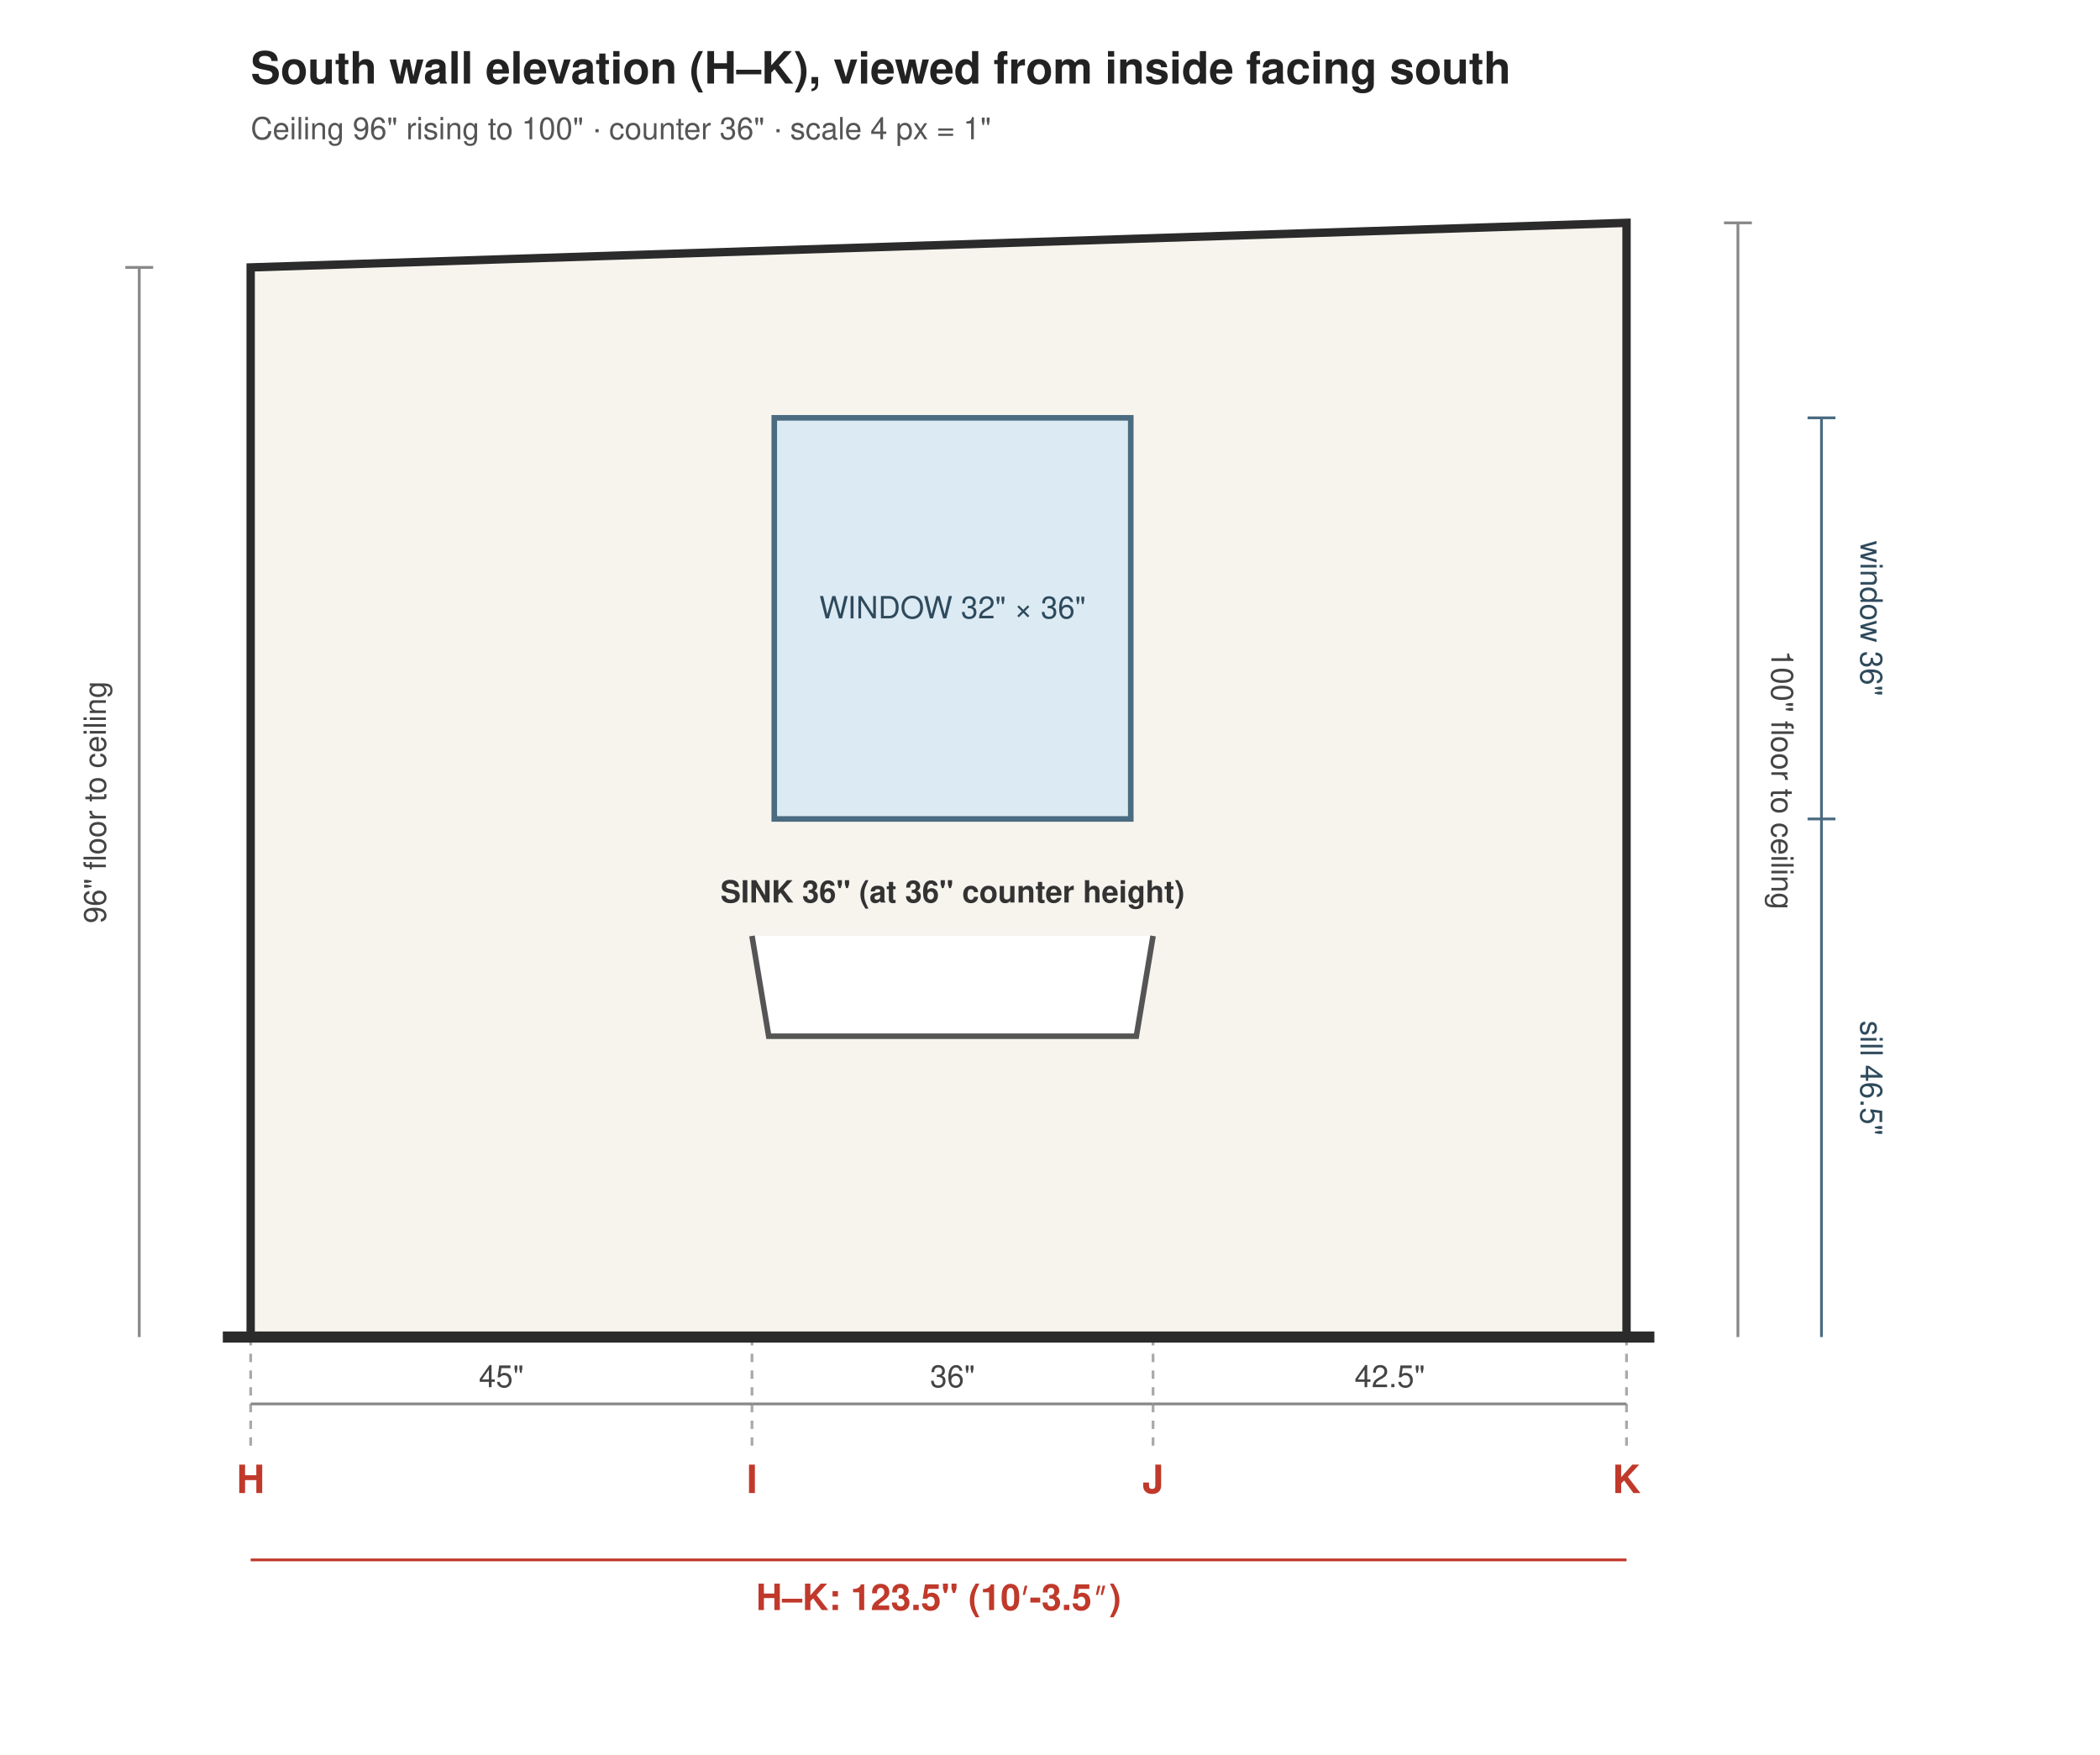
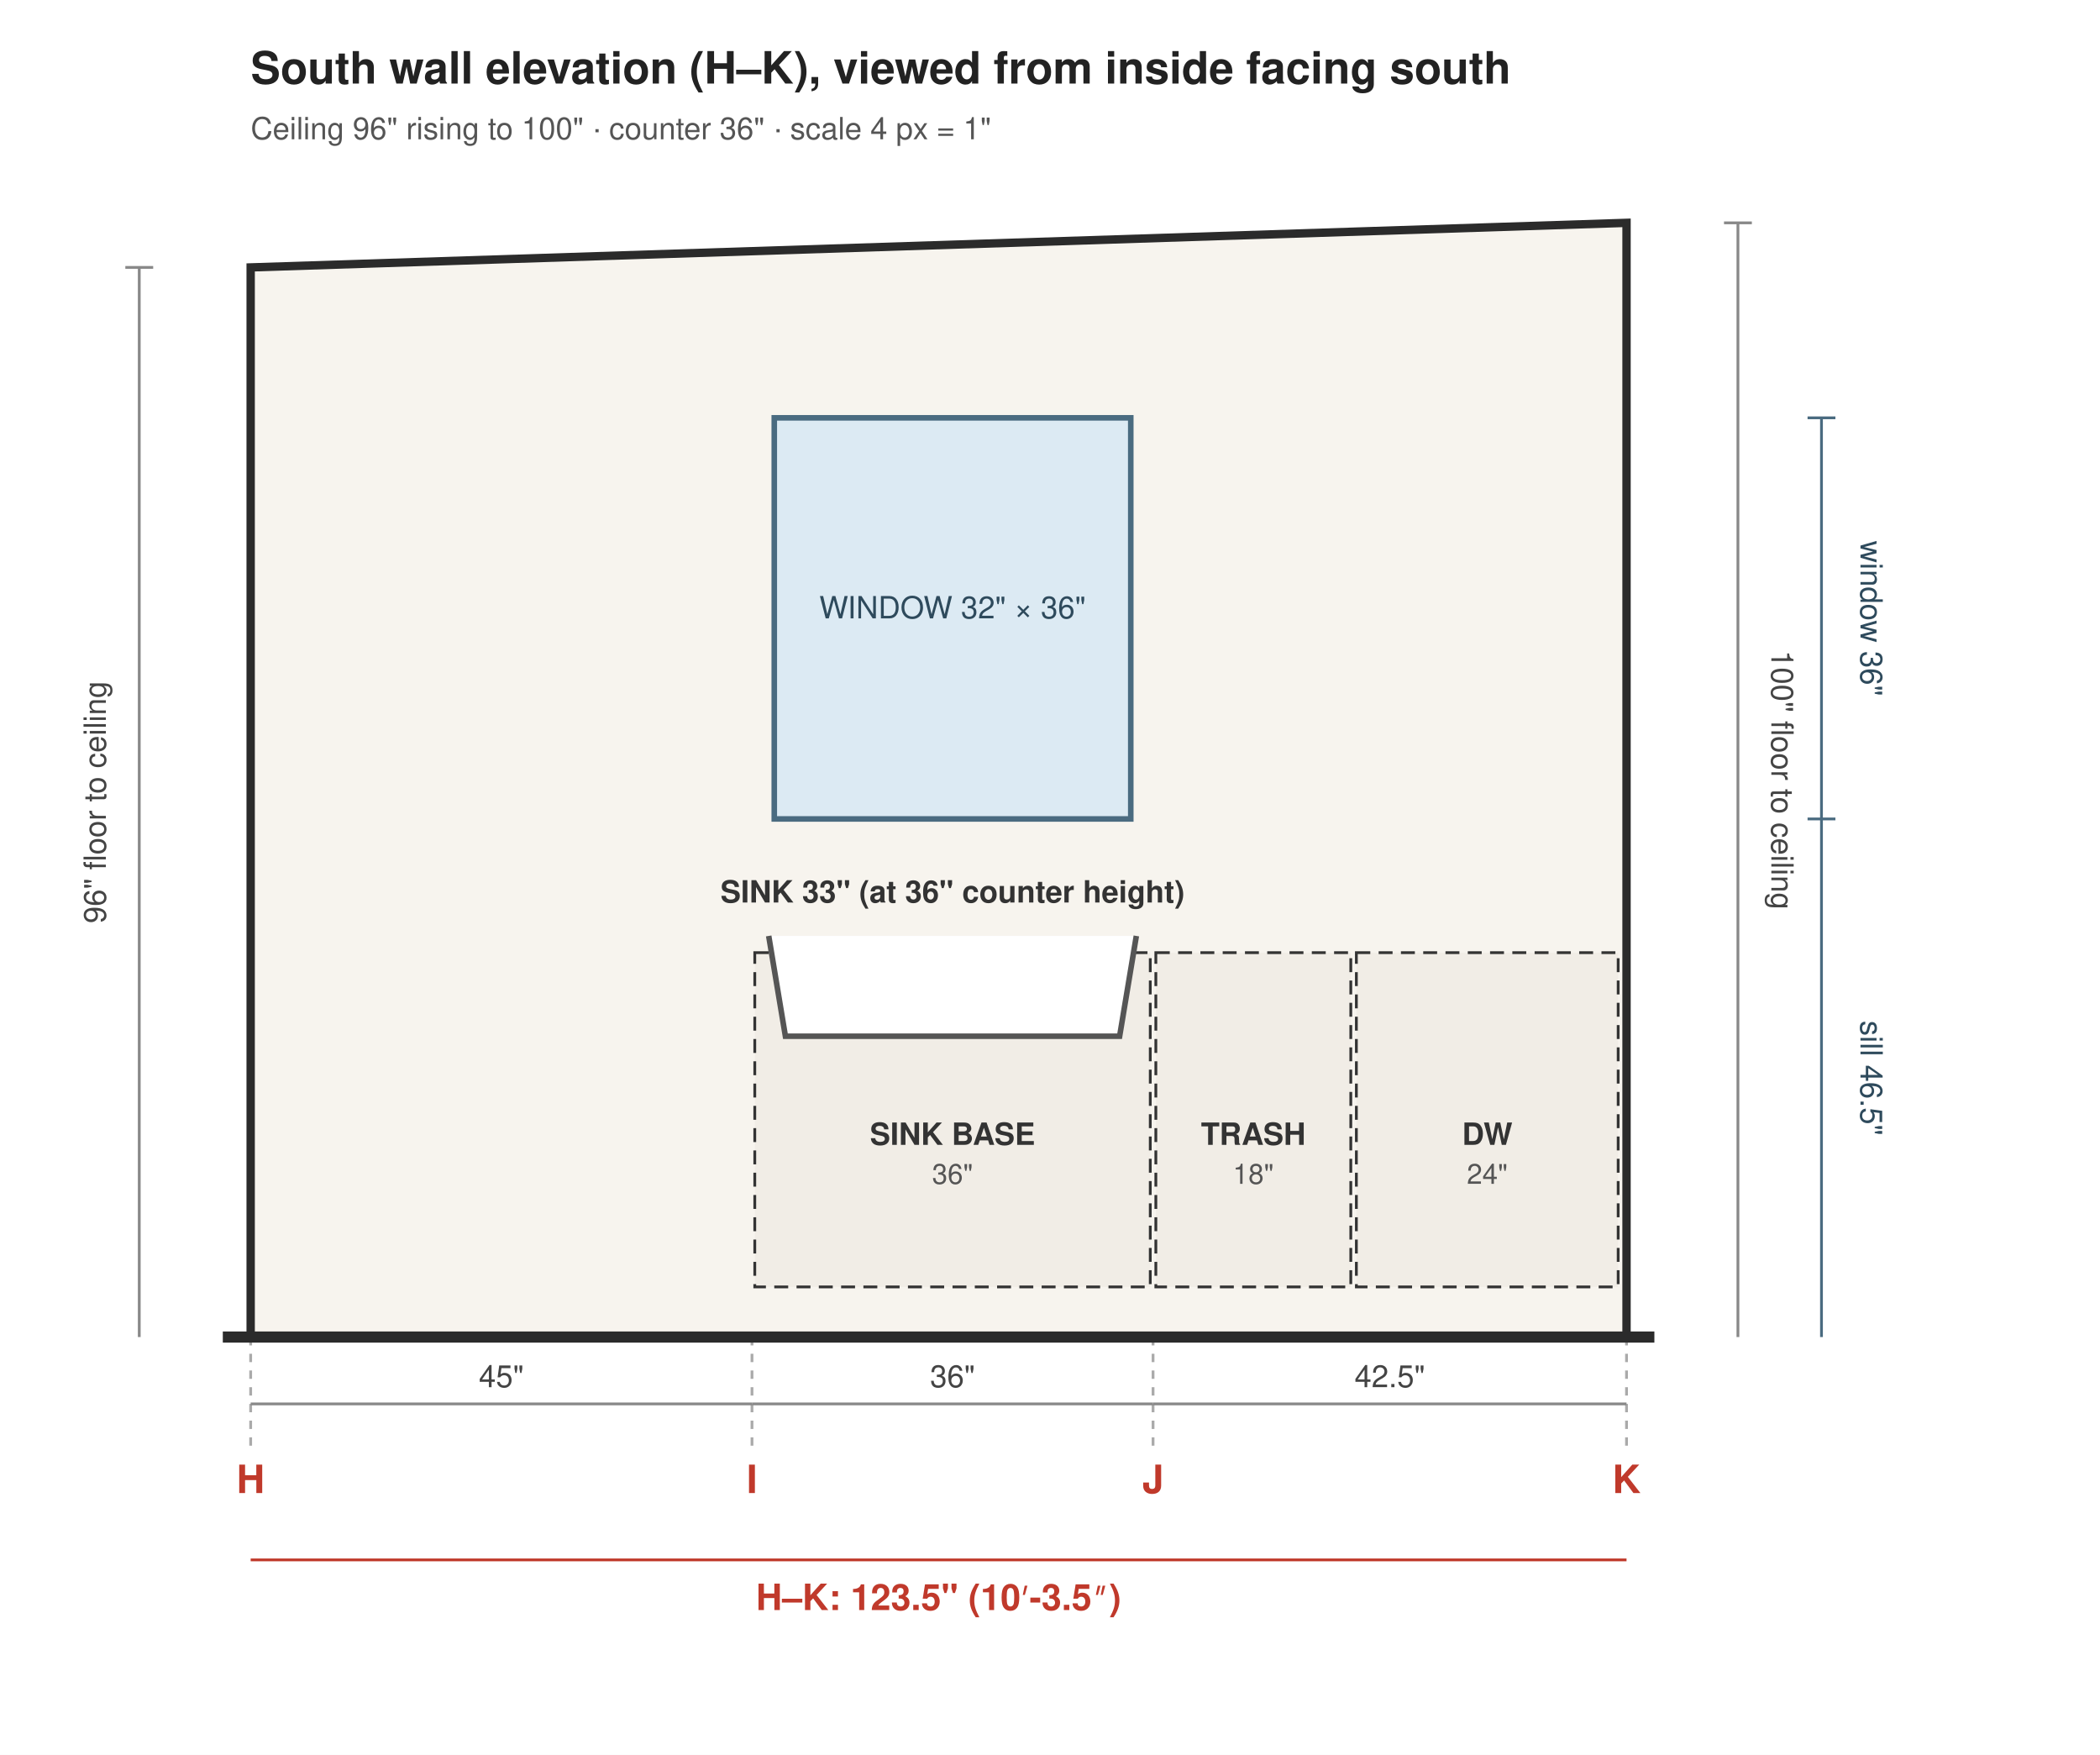
<svg xmlns="http://www.w3.org/2000/svg" viewBox="0 0 754 630" width="754" height="630" font-family="Helvetica, Arial, sans-serif">
  <rect width="754" height="630" fill="#fff" />
  <text x="90" y="30" font-size="16" font-weight="700" fill="#222">South wall elevation (H–K), viewed from inside facing south</text>
  <text x="90" y="50" font-size="11" fill="#555">Ceiling 96" rising to 100" · counter 36" · scale 4 px = 1"</text>
  <path d="M 90 480 L 90 96 L 584.0 80 L 584.0 480 Z" fill="#f7f4ee" stroke="#2b2b2b" stroke-width="3" />
  <rect x="278.0" y="150.0" width="128.0" height="144" fill="#dceaf3" stroke="#4a6b80" stroke-width="2" />
  <text x="342.0" y="222.0" font-size="11" fill="#2e4a5c" text-anchor="middle">WINDOW 32" × 36"</text>
-   <path d="M 270.0 336 L 276.0 372 L 408.0 372 L 414.0 336" fill="#fff" stroke="#555" stroke-width="2" />
-   <text x="342.0" y="324" font-size="11" font-weight="700" fill="#333" text-anchor="middle">SINK 36" (at 36" counter height)</text>
+   <rect x="271.0" y="342.0" width="142.0" height="120.0" fill="#f1ede6" stroke="#333" stroke-dasharray="5 3" />
+   <text x="342.0" y="411.0" font-size="11" font-weight="700" fill="#333" text-anchor="middle">SINK BASE</text>
+   <text x="342.0" y="425.0" font-size="10" fill="#555" text-anchor="middle">36"</text>
+   <path d="M 276.0 336 L 282.0 372 L 402.0 372 L 408.0 336" fill="#fff" stroke="#555" stroke-width="2" />
+   <text x="342.0" y="324" font-size="11" font-weight="700" fill="#333" text-anchor="middle">SINK 33" (at 36" counter height)</text>
+   <rect x="415.0" y="342.0" width="70.0" height="120.0" fill="#f1ede6" stroke="#333" stroke-dasharray="5 3" />
+   <text x="450.0" y="411.0" font-size="11" font-weight="700" fill="#333" text-anchor="middle">TRASH</text>
+   <text x="450.0" y="425.0" font-size="10" fill="#555" text-anchor="middle">18"</text>
+   <rect x="487.0" y="342.0" width="94.0" height="120.0" fill="#f1ede6" stroke="#333" stroke-dasharray="5 3" />
+   <text x="534.0" y="411.0" font-size="11" font-weight="700" fill="#333" text-anchor="middle">DW</text>
+   <text x="534.0" y="425.0" font-size="10" fill="#555" text-anchor="middle">24"</text>
  <line x1="90.0" y1="480" x2="90.0" y2="520" stroke="#aaa" stroke-dasharray="3 3" />
  <text x="90.0" y="536" font-size="14" font-weight="700" fill="#c0392b" text-anchor="middle">H</text>
  <line x1="270.0" y1="480" x2="270.0" y2="520" stroke="#aaa" stroke-dasharray="3 3" />
  <text x="270.0" y="536" font-size="14" font-weight="700" fill="#c0392b" text-anchor="middle">I</text>
  <line x1="414.0" y1="480" x2="414.0" y2="520" stroke="#aaa" stroke-dasharray="3 3" />
  <text x="414.0" y="536" font-size="14" font-weight="700" fill="#c0392b" text-anchor="middle">J</text>
  <line x1="584.0" y1="480" x2="584.0" y2="520" stroke="#aaa" stroke-dasharray="3 3" />
  <text x="584.0" y="536" font-size="14" font-weight="700" fill="#c0392b" text-anchor="middle">K</text>
  <line x1="90.0" y1="504" x2="270.0" y2="504" stroke="#888" />
  <text x="180.0" y="498" font-size="11" fill="#444" text-anchor="middle">45"</text>
  <line x1="270.0" y1="504" x2="414.0" y2="504" stroke="#888" />
  <text x="342.0" y="498" font-size="11" fill="#444" text-anchor="middle">36"</text>
  <line x1="414.0" y1="504" x2="584.0" y2="504" stroke="#888" />
  <text x="499.0" y="498" font-size="11" fill="#444" text-anchor="middle">42.5"</text>
  <line x1="90" y1="560" x2="584.0" y2="560" stroke="#c0392b" />
  <text x="337.0" y="578" font-size="13" font-weight="700" fill="#c0392b" text-anchor="middle">H–K: 123.5" (10′-3.5″)</text>
  <line x1="50" y1="480" x2="50" y2="96" stroke="#888" />
  <line x1="45" y1="96" x2="55" y2="96" stroke="#888" />
  <text x="38" y="288.0" font-size="11" fill="#444" text-anchor="middle" transform="rotate(-90 38 288.0)">96" floor to ceiling</text>
  <line x1="624.0" y1="480" x2="624.0" y2="80" stroke="#888" />
  <line x1="619.0" y1="80" x2="629.0" y2="80" stroke="#888" />
  <text x="636.0" y="280.0" font-size="11" fill="#444" text-anchor="middle" transform="rotate(90 636.0 280.0)">100" floor to ceiling</text>
  <line x1="654.0" y1="480" x2="654.0" y2="294.0" stroke="#4a6b80" />
  <line x1="649.0" y1="294.0" x2="659.0" y2="294.0" stroke="#4a6b80" />
  <text x="668.0" y="387.0" font-size="11" fill="#2e4a5c" text-anchor="middle" transform="rotate(90 668.0 387.0)">sill 46.5"</text>
  <line x1="654.0" y1="294.0" x2="654.0" y2="150.0" stroke="#4a6b80" />
  <line x1="649.0" y1="150.0" x2="659.0" y2="150.0" stroke="#4a6b80" />
  <text x="668.0" y="222.0" font-size="11" fill="#2e4a5c" text-anchor="middle" transform="rotate(90 668.0 222.0)">window 36"</text>
  <line x1="80" y1="480" x2="594.0" y2="480" stroke="#2b2b2b" stroke-width="4" />
</svg>
